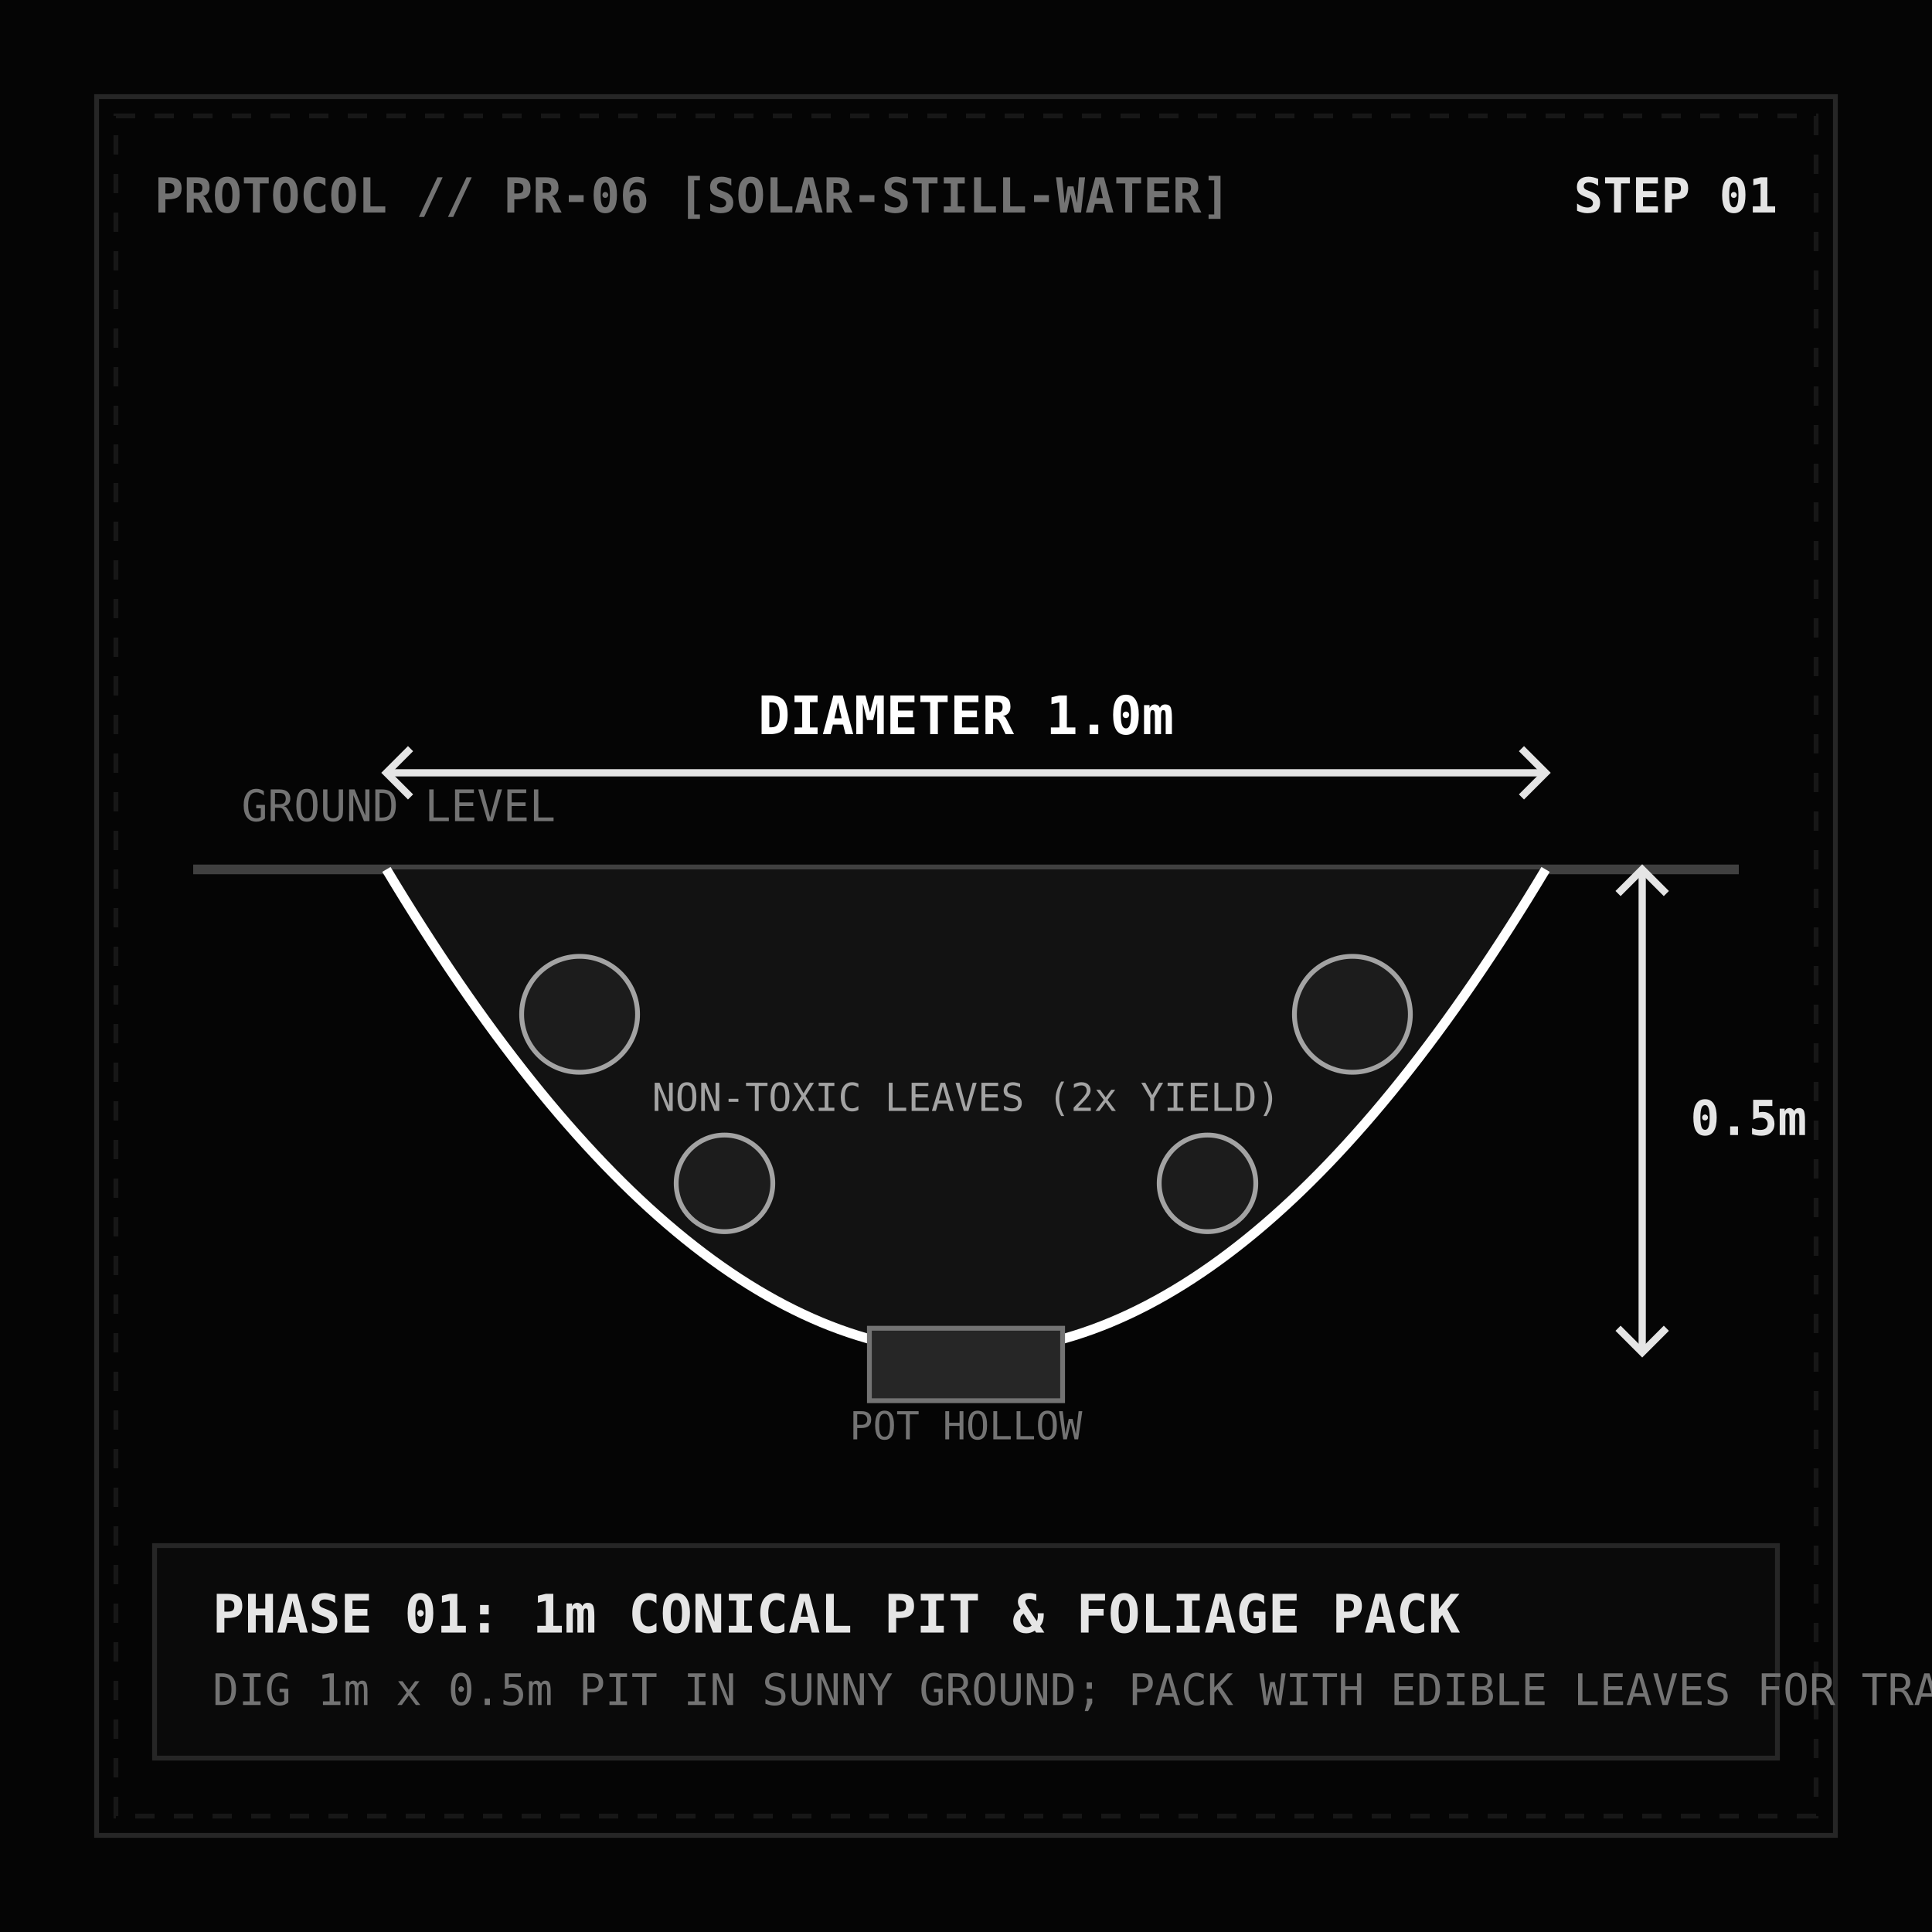
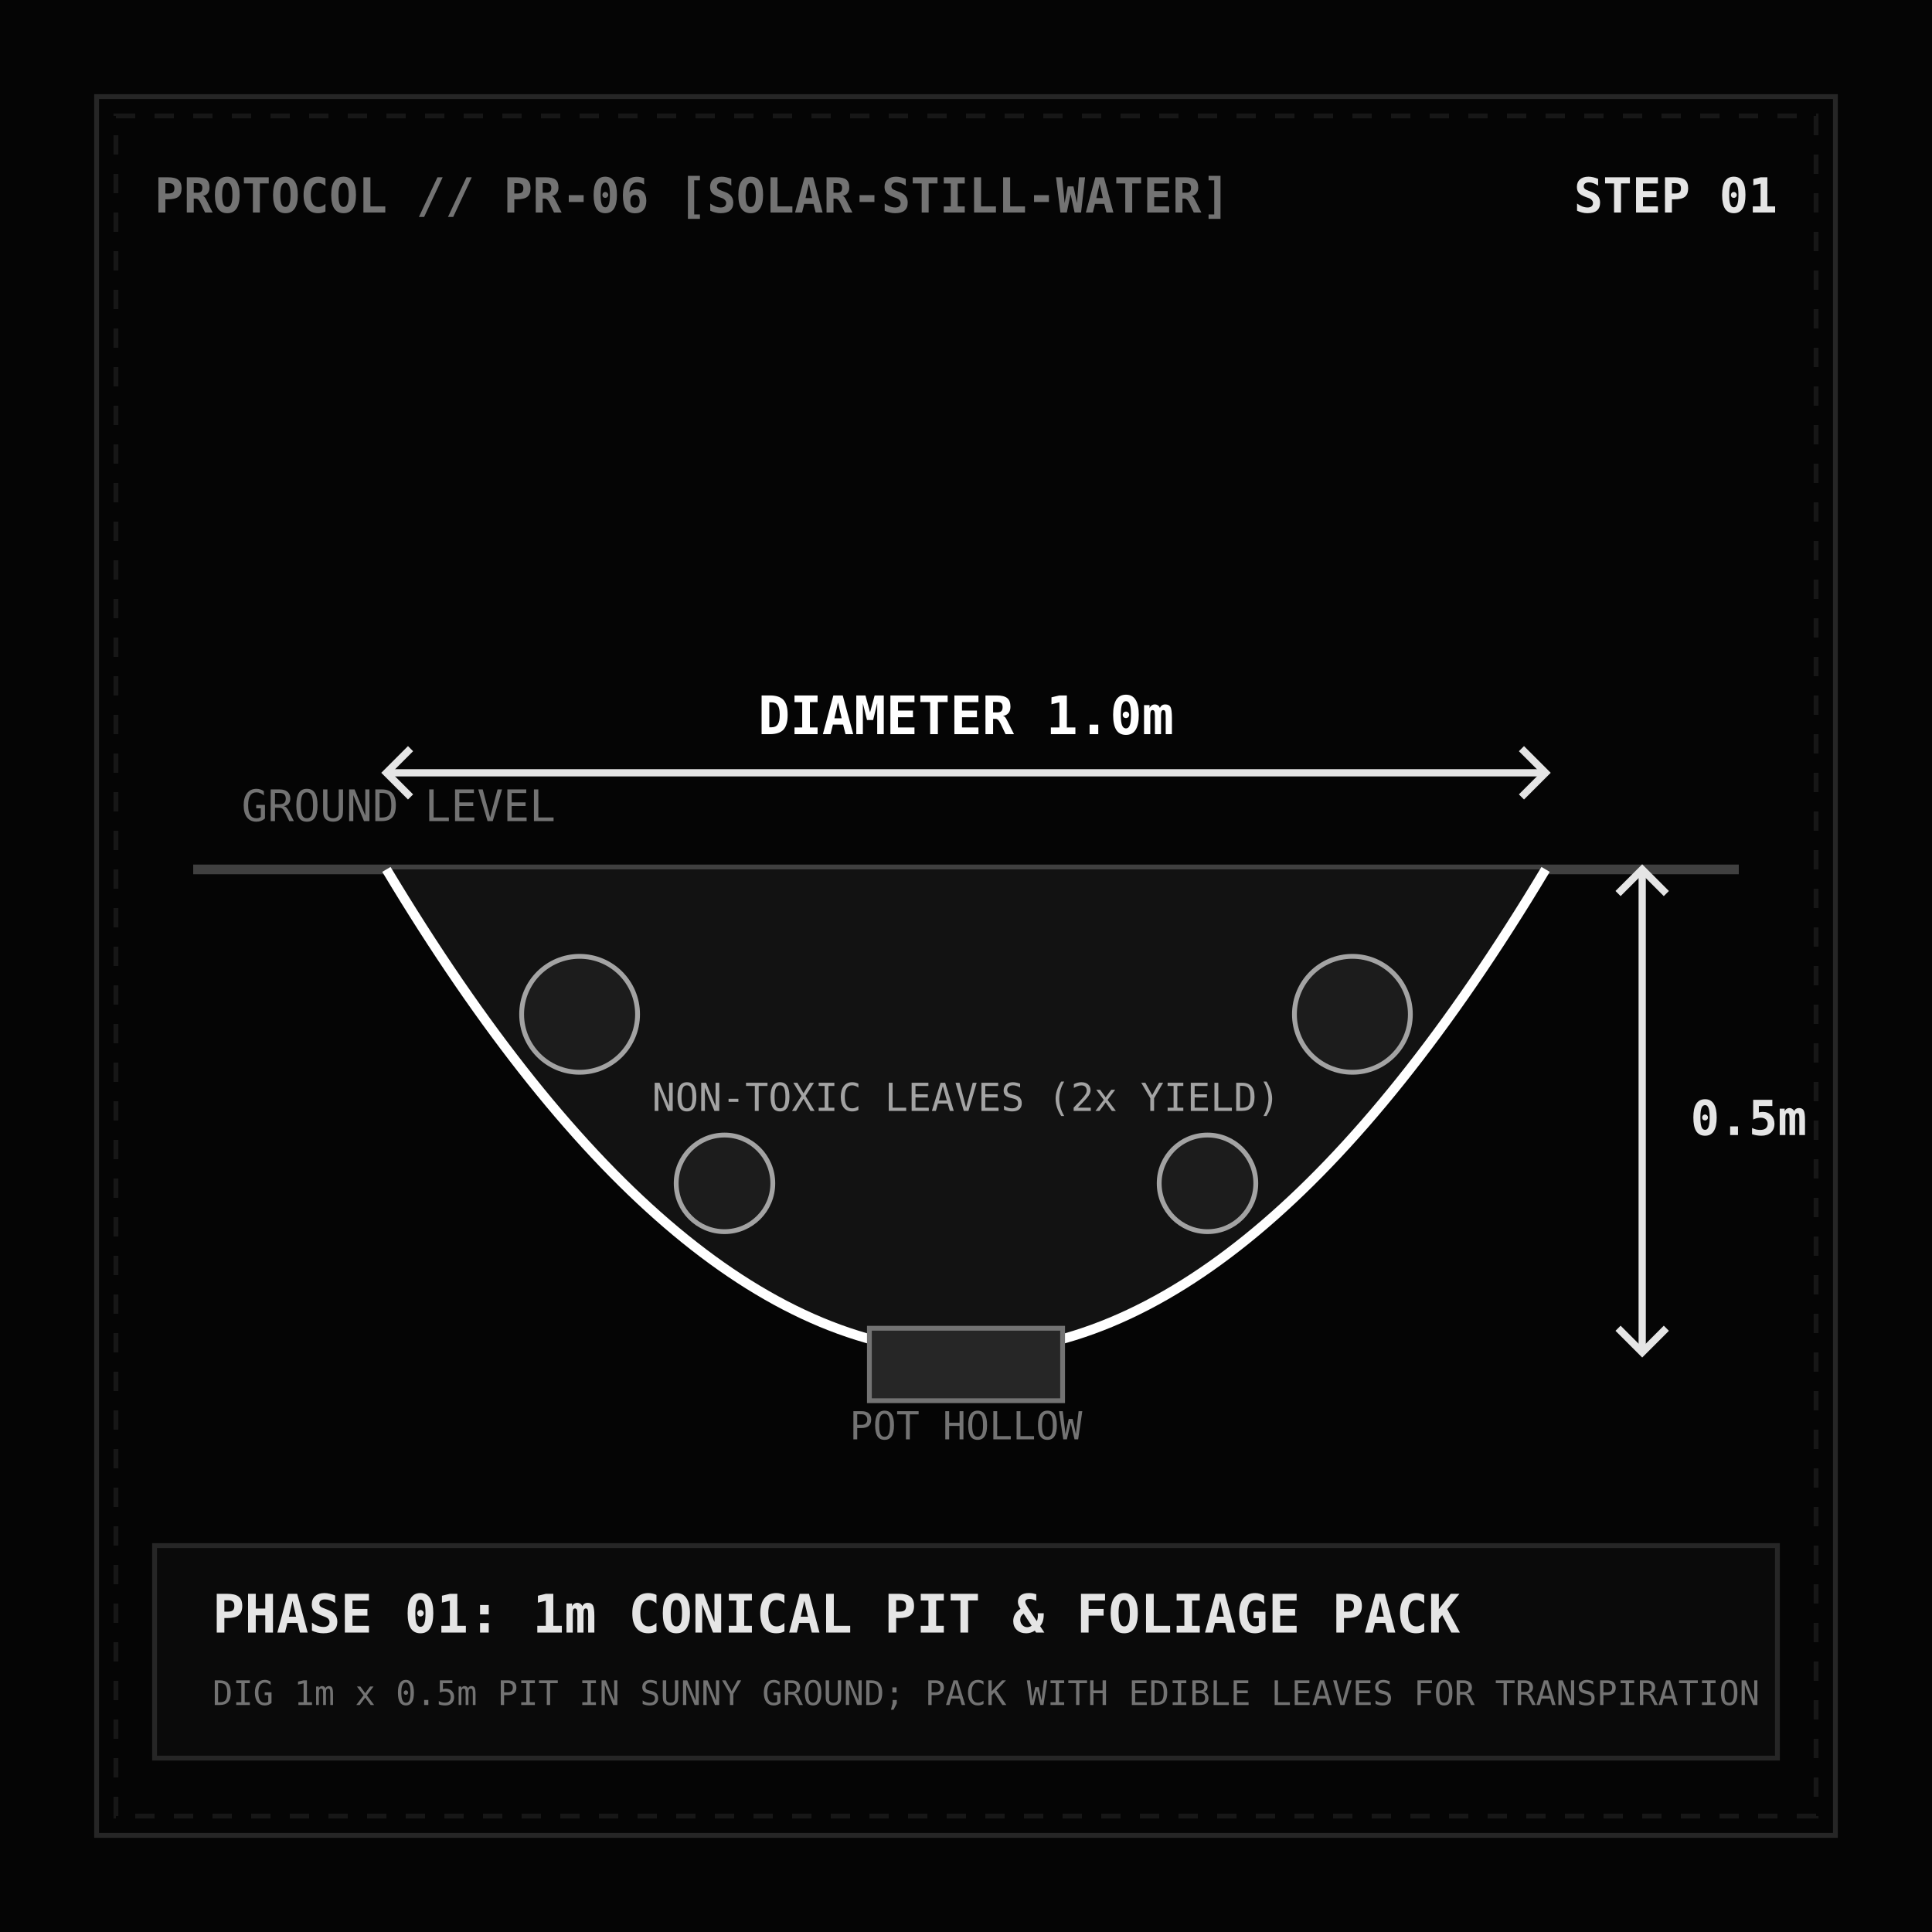
<svg xmlns="http://www.w3.org/2000/svg" viewBox="0 0 400 400" width="400" height="400">
  <rect width="400" height="400" fill="#050505" />
  <rect x="20" y="20" width="360" height="360" fill="none" stroke="#262626" stroke-width="1" />
  <rect x="24" y="24" width="352" height="352" fill="none" stroke="#171717" stroke-width="1" stroke-dasharray="4 4" />
  <text x="32" y="44" fill="#737373" font-family="monospace" font-size="10" font-weight="bold">PROTOCOL // PR-06 [SOLAR-STILL-WATER]</text>
  <text x="368" y="44" fill="#E5E5E5" font-family="monospace" font-size="10" font-weight="bold" text-anchor="end">STEP 01</text>
  <line x1="40" y1="180" x2="360" y2="180" stroke="#404040" stroke-width="2" />
  <text x="50" y="170" fill="#737373" font-family="monospace" font-size="9">GROUND LEVEL</text>
  <path d="M 80 180 Q 140 280 200 280 Q 260 280 320 180" fill="#121212" stroke="#FFFFFF" stroke-width="2" />
  <line x1="80" y1="160" x2="320" y2="160" stroke="#E5E5E5" stroke-width="1.5" />
  <path d="M 85 155 L 80 160 L 85 165 M 315 155 L 320 160 L 315 165" fill="none" stroke="#E5E5E5" stroke-width="1.5" />
  <text x="200" y="152" fill="#FFFFFF" font-family="monospace" font-size="11" text-anchor="middle" font-weight="bold">DIAMETER 1.0m</text>
  <line x1="340" y1="180" x2="340" y2="280" stroke="#E5E5E5" stroke-width="1.5" />
  <path d="M 335 185 L 340 180 L 345 185 M 335 275 L 340 280 L 345 275" fill="none" stroke="#E5E5E5" stroke-width="1.5" />
  <text x="350" y="235" fill="#E5E5E5" font-family="monospace" font-size="10" font-weight="bold">0.5m</text>
  <rect x="180" y="275" width="40" height="15" fill="#262626" stroke="#737373" stroke-width="1" />
  <text x="200" y="298" fill="#737373" font-family="monospace" font-size="8" text-anchor="middle">POT HOLLOW</text>
  <circle cx="120" cy="210" r="12" fill="#1C1C1C" stroke="#A3A3A3" stroke-width="1" />
  <circle cx="150" cy="245" r="10" fill="#1C1C1C" stroke="#A3A3A3" stroke-width="1" />
  <circle cx="280" cy="210" r="12" fill="#1C1C1C" stroke="#A3A3A3" stroke-width="1" />
  <circle cx="250" cy="245" r="10" fill="#1C1C1C" stroke="#A3A3A3" stroke-width="1" />
  <text x="135" y="230" fill="#A3A3A3" font-family="monospace" font-size="8">NON-TOXIC LEAVES (2x YIELD)</text>
  <rect x="32" y="320" width="336" height="44" fill="#0A0A0A" stroke="#262626" stroke-width="1" />
  <text x="44" y="338" fill="#E5E5E5" font-family="monospace" font-size="11" font-weight="bold">PHASE 01: 1m CONICAL PIT &amp; FOLIAGE PACK</text>
-   <text x="44" y="353" fill="#737373" font-family="monospace" font-size="9">DIG 1m x 0.5m PIT IN SUNNY GROUND; PACK WITH EDIBLE LEAVES FOR TRANSPIRATION</text>
+   <text x="44" y="353" fill="#737373" font-family="monospace" font-size="7">DIG 1m x 0.5m PIT IN SUNNY GROUND; PACK WITH EDIBLE LEAVES FOR TRANSPIRATION</text>
</svg>
